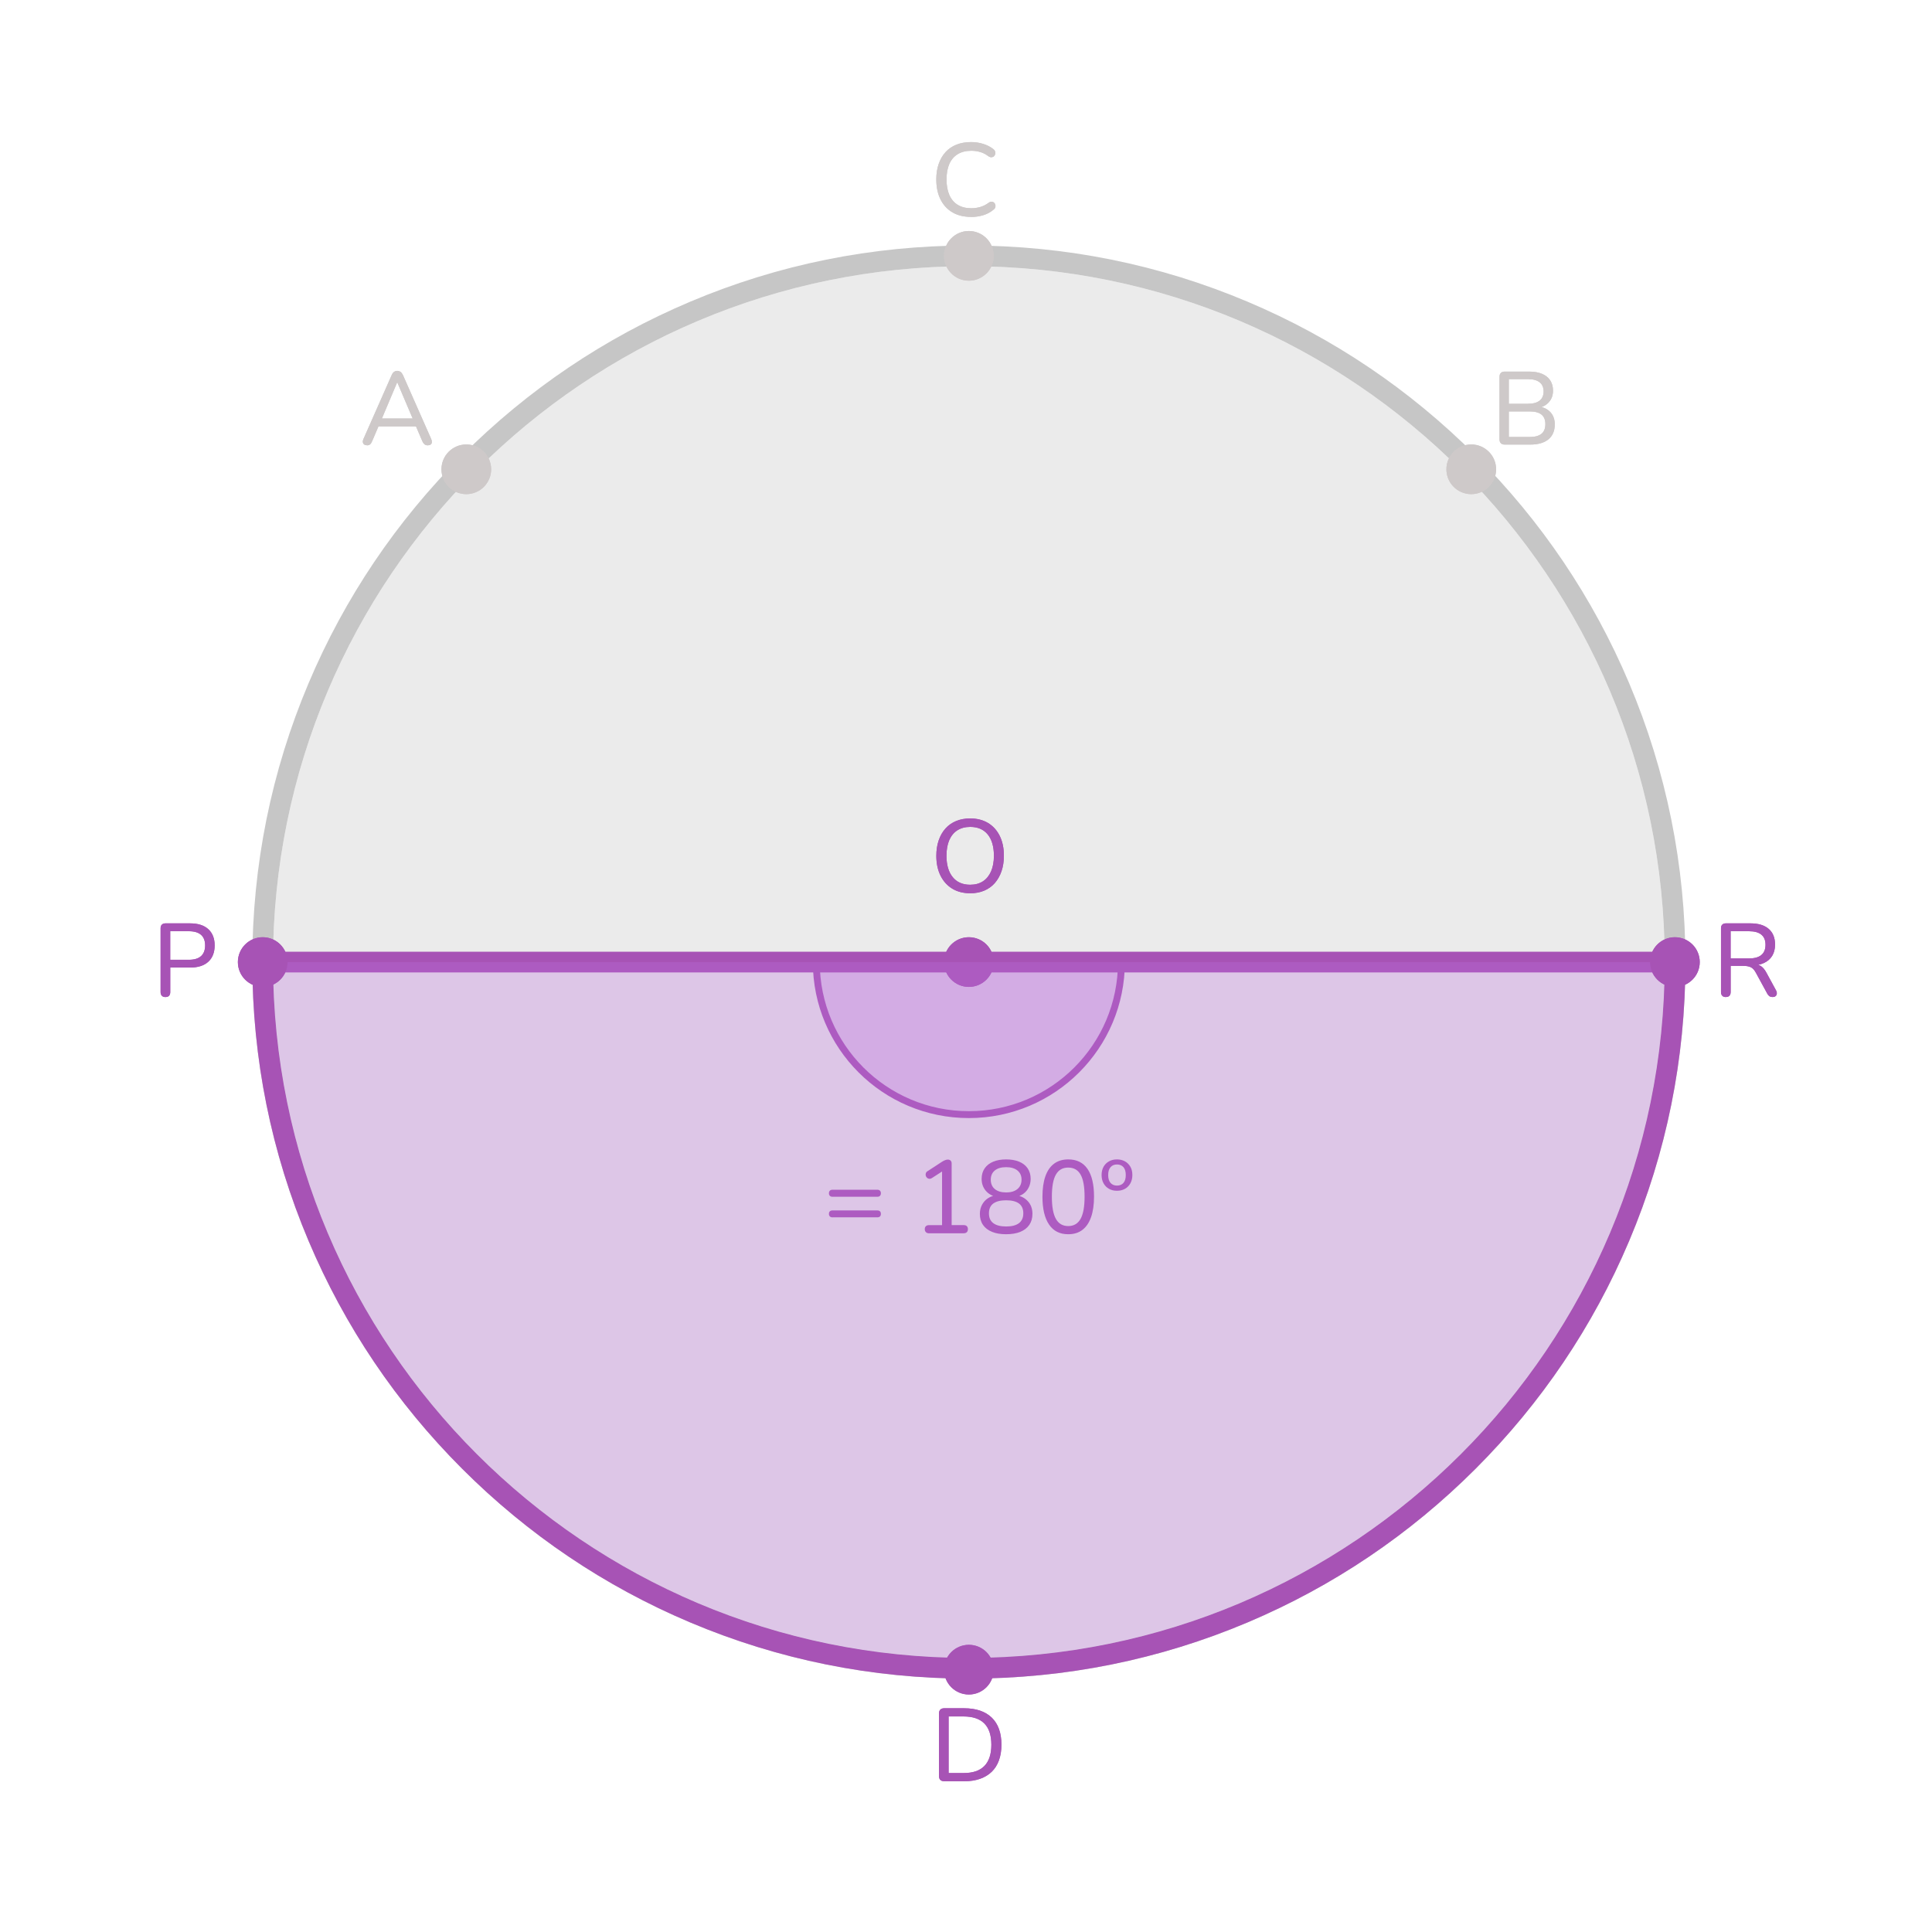
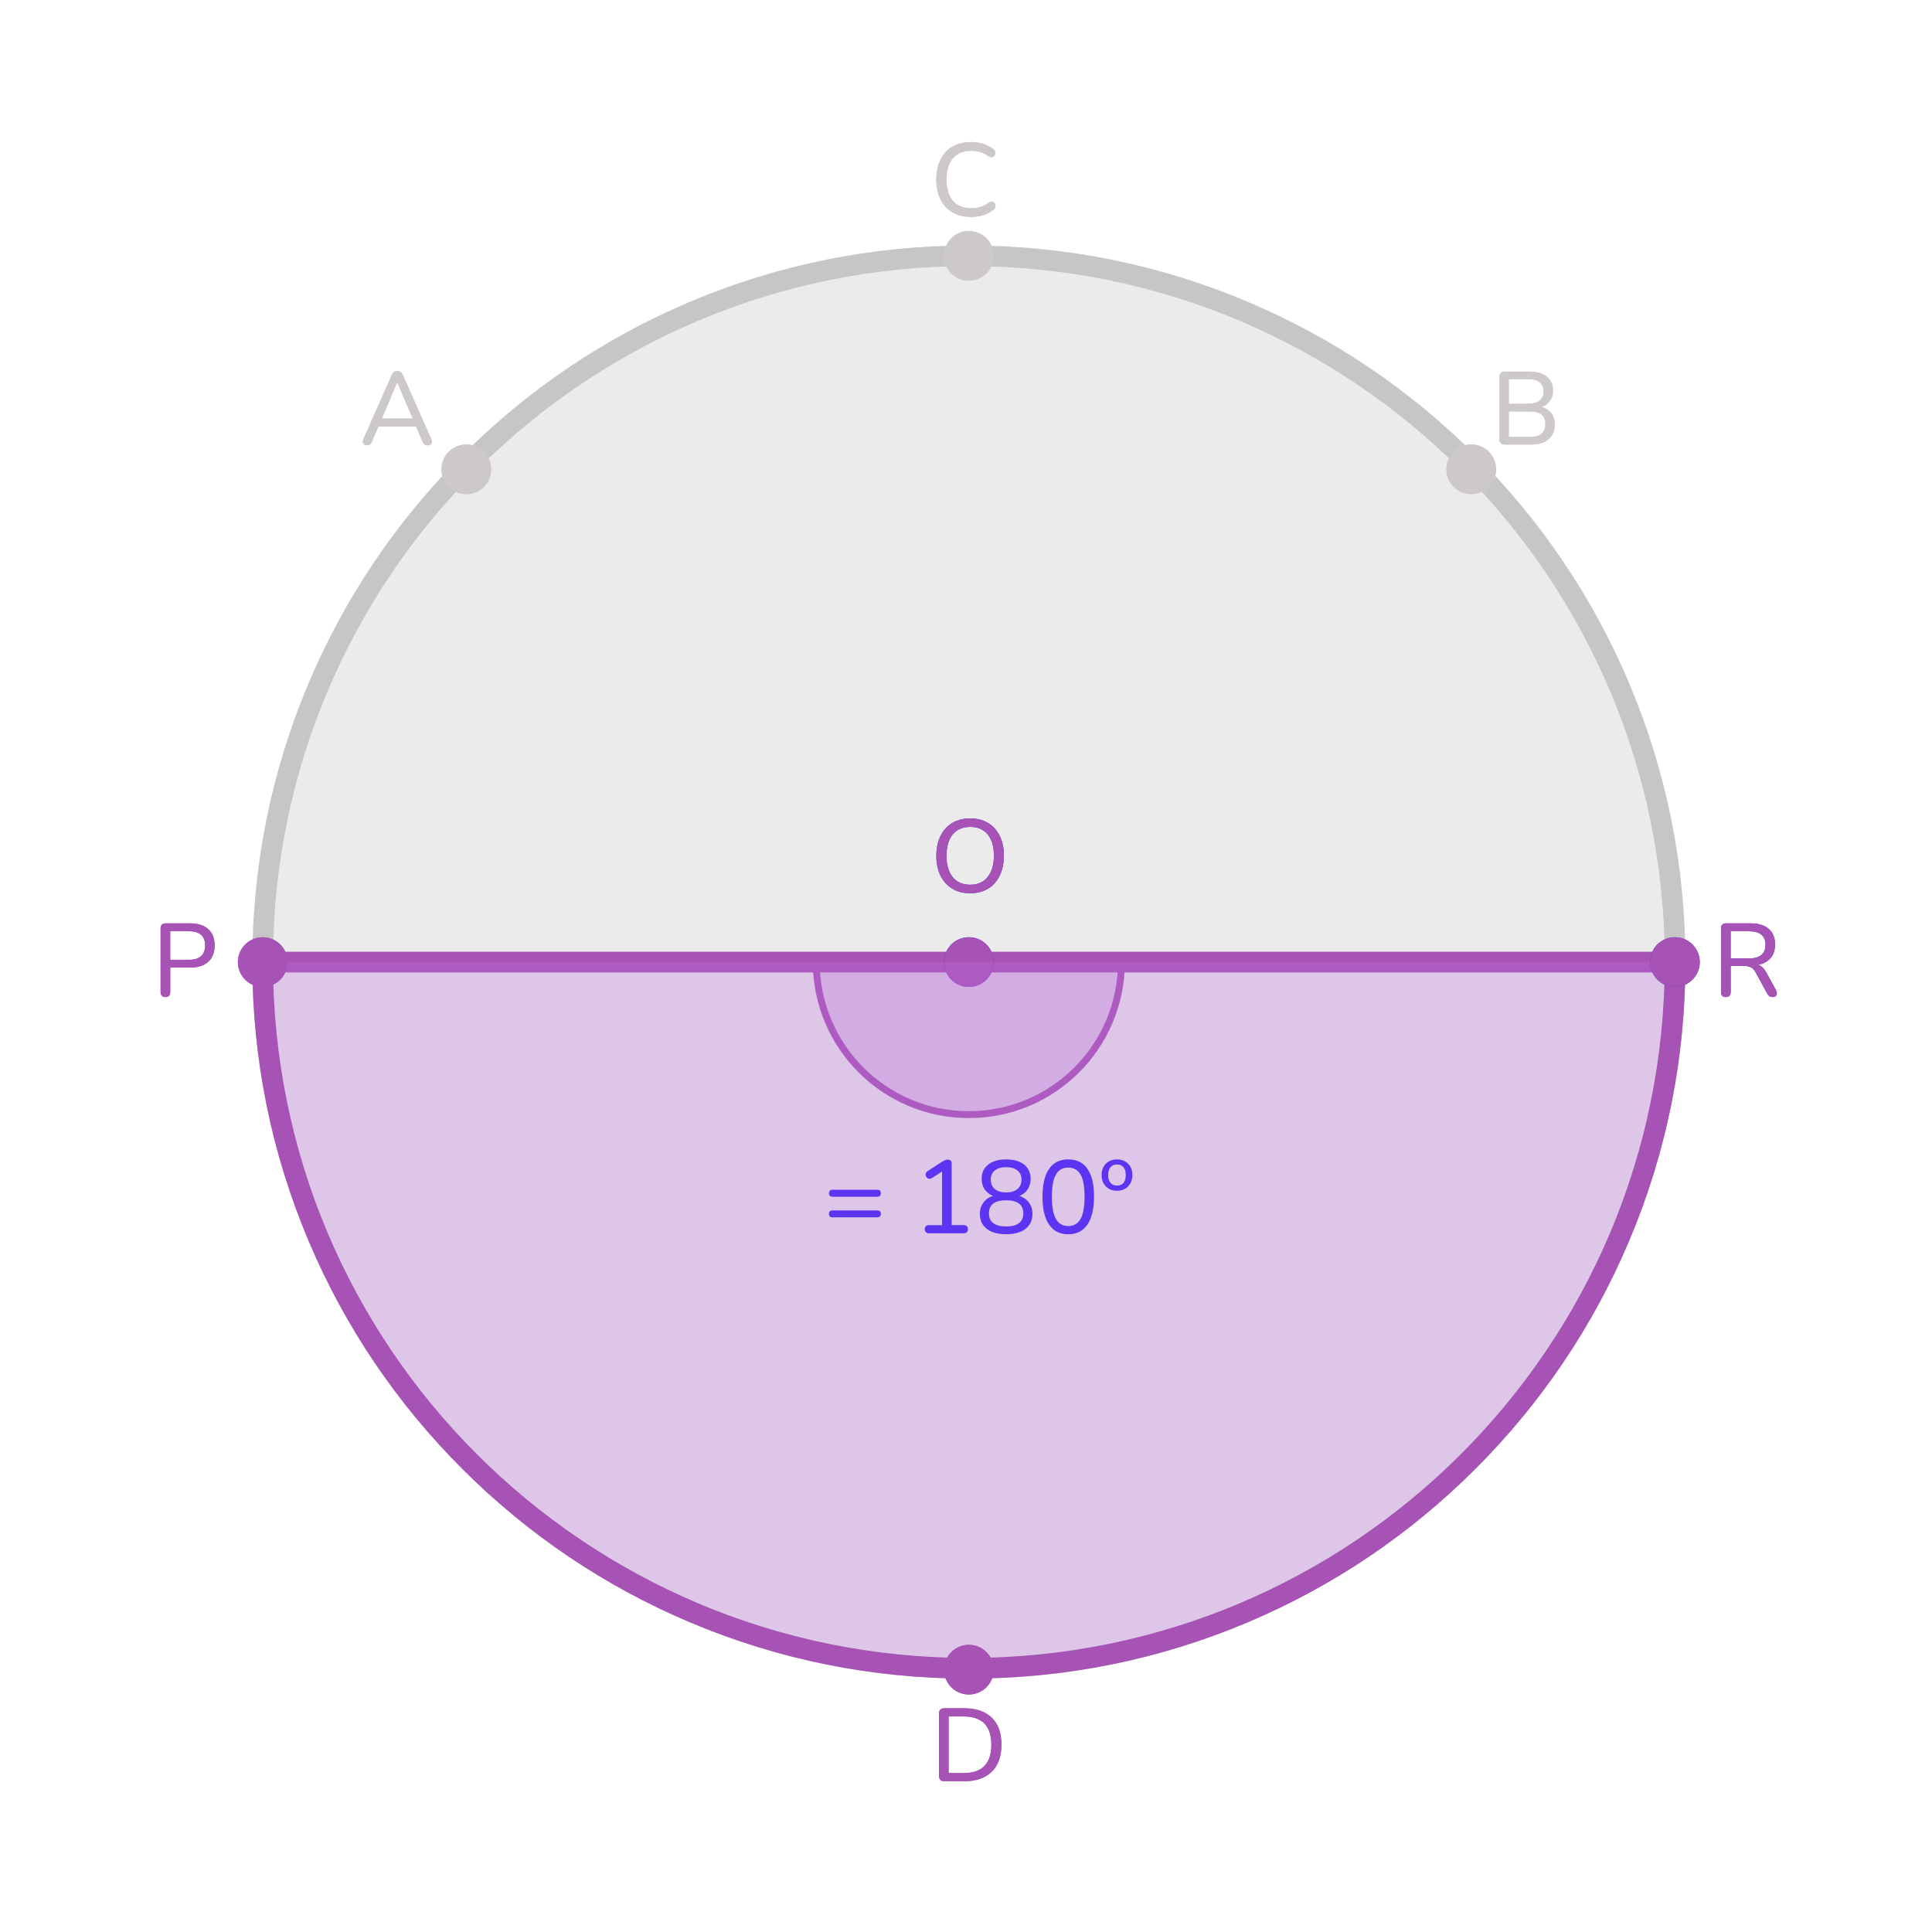
<svg xmlns="http://www.w3.org/2000/svg" id="background" width="560" height="560" viewBox="0 0 560 560">
  <defs>
    <style>
      .cls-1 {
        stroke-linecap: round;
        stroke-miterlimit: 10;
        stroke-width: 2px;
      }

      .cls-1, .cls-2 {
        stroke: #a753b5;
      }

      .cls-1, .cls-2, .cls-3 {
        fill: none;
      }

      .cls-4 {
        fill: #a753b5;
      }

      .cls-5 {
        clip-path: url(#clippath-2);
      }

      .cls-6 {
        clip-path: url(#clippath-1);
      }

      .cls-7 {
        clip-path: url(#clippath-4);
      }

      .cls-8 {
        fill: #cec9c9;
      }

      .cls-2 {
        stroke-linejoin: round;
        stroke-width: 6px;
      }

      .cls-9, .cls-10 {
        opacity: .3;
      }

      .cls-11 {
-         fill: #a753b5;
+         fill: #331bf9;
      }

      .cls-12 {
        clip-path: url(#clippath);
      }

      .cls-13, .cls-10 {
        fill: #bb70de;
      }

      .cls-14 {
        fill: #333;
        opacity: .1;
      }

      .cls-15 {
        fill: #c6c6c6;
      }
    </style>
    <clipPath id="clippath">
      <polygon class="cls-3" points="280.83 278.86 327.27 278.86 327.27 325.42 234.64 325.42 234.64 278.86 280.83 278.86" />
    </clipPath>
    <clipPath id="clippath-1">
      <polygon class="cls-3" points="280.83 278.86 327.27 278.86 327.27 325.42 234.64 325.42 234.64 278.86 280.83 278.86" />
    </clipPath>
    <clipPath id="clippath-2">
      <polygon class="cls-3" points="485.48 278.86 492.69 278.86 492.69 490.7 68.94 490.7 63.82 278.86 76.15 278.86 280.83 278.86 485.48 278.86" />
    </clipPath>
    <clipPath id="clippath-4">
      <polygon class="cls-3" points="485.48 278.86 492.69 278.86 492.69 490.7 68.94 490.7 63.82 278.86 76.15 278.86 280.83 278.86 485.48 278.86" />
    </clipPath>
  </defs>
  <path class="cls-4" d="M273.67,516.3c-.48,0-.85-.13-1.11-.39-.26-.26-.39-.63-.39-1.11v-18.15c0-.48,.13-.85,.39-1.11s.63-.39,1.11-.39h5.79c3.46,0,6.12,.91,8,2.71,1.87,1.81,2.81,4.43,2.81,7.85,0,1.7-.24,3.21-.72,4.53-.48,1.32-1.18,2.43-2.1,3.32s-2.04,1.57-3.38,2.04-2.87,.71-4.61,.71h-5.79Zm1.29-2.37h4.32c1.36,0,2.54-.17,3.54-.51,1-.34,1.83-.85,2.5-1.53s1.17-1.54,1.52-2.57c.34-1.03,.51-2.23,.51-3.61,0-2.74-.68-4.79-2.03-6.15-1.35-1.36-3.37-2.04-6.04-2.04h-4.32v16.41Z" />
  <path class="cls-4" d="M273.67,516.3c-.48,0-.85-.13-1.11-.39-.26-.26-.39-.63-.39-1.11v-18.15c0-.48,.13-.85,.39-1.11s.63-.39,1.11-.39h5.79c3.46,0,6.12,.91,8,2.71,1.87,1.81,2.81,4.43,2.81,7.85,0,1.7-.24,3.21-.72,4.53-.48,1.32-1.18,2.43-2.1,3.32s-2.04,1.57-3.38,2.04-2.87,.71-4.61,.71h-5.79Zm1.29-2.37h4.32c1.36,0,2.54-.17,3.54-.51,1-.34,1.83-.85,2.5-1.53s1.17-1.54,1.52-2.57c.34-1.03,.51-2.23,.51-3.61,0-2.74-.68-4.79-2.03-6.15-1.35-1.36-3.37-2.04-6.04-2.04h-4.32v16.41Z" />
  <circle class="cls-14" cx="280.83" cy="278.86" r="201.7" />
  <path class="cls-15" d="M280.83,77.16c111.4,0,201.7,90.31,201.7,201.7s-90.31,201.7-201.7,201.7-201.7-90.31-201.7-201.7S169.43,77.16,280.83,77.16m0-6c-28.04,0-55.24,5.49-80.85,16.32-24.73,10.46-46.95,25.44-66.02,44.51-19.07,19.07-34.05,41.29-44.51,66.02-10.83,25.61-16.32,52.81-16.32,80.85s5.49,55.24,16.32,80.85c10.46,24.73,25.44,46.95,44.51,66.02s41.28,34.05,66.02,44.51c25.61,10.83,52.81,16.32,80.85,16.32s55.24-5.49,80.85-16.32c24.73-10.46,46.95-25.44,66.02-44.51,19.07-19.07,34.05-41.28,44.51-66.02,10.83-25.61,16.32-52.81,16.32-80.85s-5.49-55.24-16.32-80.85c-10.46-24.73-25.44-46.95-44.51-66.02-19.07-19.07-41.28-34.05-66.02-44.51-25.61-10.83-52.81-16.32-80.85-16.32h0Z" />
  <g class="cls-12">
    <g class="cls-9">
      <circle class="cls-13" cx="280.83" cy="278.86" r="44.22" />
    </g>
  </g>
  <g class="cls-6">
    <circle class="cls-1" cx="280.83" cy="278.86" r="44.22" />
  </g>
  <path class="cls-8" d="M106.41,129.07c-.36,0-.64-.08-.86-.24-.21-.16-.33-.38-.38-.66-.04-.28,.02-.59,.18-.93l8.19-18.54c.18-.42,.41-.72,.69-.92,.28-.19,.59-.28,.93-.28s.64,.1,.92,.28c.27,.19,.5,.5,.71,.92l8.19,18.54c.16,.34,.22,.66,.2,.95-.03,.29-.15,.51-.35,.66-.2,.15-.48,.23-.84,.23-.4,0-.72-.1-.96-.31-.24-.21-.45-.51-.63-.92l-2.13-4.98,1.29,.72h-12.84l1.29-.72-2.13,4.98c-.18,.44-.38,.76-.6,.94-.22,.19-.51,.29-.87,.29Zm8.7-18.21l-4.68,11.07-.72-.63h10.86l-.69,.63-4.71-11.07h-.06Z" />
  <path class="cls-8" d="M281.47,62.87c-2.1,0-3.9-.44-5.4-1.32s-2.66-2.13-3.47-3.77c-.81-1.63-1.21-3.56-1.21-5.77,0-1.66,.23-3.15,.69-4.49,.46-1.33,1.12-2.47,1.98-3.42,.86-.95,1.92-1.67,3.17-2.17,1.25-.5,2.66-.75,4.24-.75,1.2,0,2.36,.17,3.46,.51,1.11,.34,2.07,.82,2.87,1.44,.32,.22,.53,.47,.63,.75,.1,.28,.11,.55,.04,.8-.07,.25-.2,.46-.39,.63s-.42,.26-.71,.27c-.28,.01-.58-.09-.9-.31-.7-.54-1.46-.94-2.29-1.19s-1.71-.38-2.65-.38c-1.54,0-2.85,.33-3.92,.98-1.07,.65-1.88,1.59-2.43,2.82-.55,1.23-.82,2.74-.82,4.52s.27,3.27,.82,4.51c.55,1.25,1.36,2.2,2.43,2.85,1.07,.65,2.37,.98,3.92,.98,.94,0,1.83-.13,2.69-.39,.85-.26,1.63-.66,2.35-1.2,.32-.22,.61-.32,.88-.3,.27,.02,.5,.1,.67,.26,.18,.15,.3,.35,.38,.6,.07,.25,.06,.51-.01,.77-.08,.26-.26,.49-.54,.69-.82,.7-1.79,1.23-2.93,1.58-1.13,.35-2.31,.52-3.55,.52Z" />
  <path class="cls-8" d="M436.14,128.86c-.48,0-.85-.13-1.11-.39-.26-.26-.39-.63-.39-1.11v-18.15c0-.48,.13-.85,.39-1.11,.26-.26,.63-.39,1.11-.39h7.11c1.46,0,2.71,.22,3.74,.66,1.03,.44,1.82,1.07,2.35,1.89,.54,.82,.81,1.81,.81,2.97,0,1.3-.38,2.39-1.14,3.27-.76,.88-1.8,1.47-3.12,1.77v-.45c1.48,.18,2.64,.73,3.49,1.64,.85,.91,1.28,2.1,1.28,3.55,0,1.88-.62,3.33-1.84,4.33-1.23,1.01-2.97,1.52-5.21,1.52h-7.47Zm1.2-11.82h5.49c1.52,0,2.67-.3,3.44-.92,.77-.61,1.15-1.5,1.15-2.66s-.38-2.04-1.15-2.65c-.77-.61-1.92-.92-3.44-.92h-5.49v7.14Zm0,9.63h5.97c1.56,0,2.72-.3,3.48-.92,.76-.61,1.14-1.54,1.14-2.81s-.38-2.19-1.14-2.79c-.76-.6-1.92-.9-3.48-.9h-5.97v7.41Z" />
  <path class="cls-11" d="M281.21,258.91c-2,0-3.73-.44-5.19-1.33-1.46-.89-2.6-2.15-3.41-3.78-.81-1.63-1.21-3.54-1.21-5.74,0-1.66,.23-3.15,.69-4.49,.46-1.33,1.11-2.47,1.96-3.42,.85-.95,1.88-1.67,3.09-2.17,1.21-.5,2.56-.75,4.06-.75,2,0,3.73,.44,5.19,1.32,1.46,.88,2.59,2.13,3.39,3.75,.8,1.62,1.2,3.53,1.2,5.73,0,1.66-.23,3.16-.69,4.5-.46,1.34-1.12,2.49-1.96,3.45-.85,.96-1.88,1.69-3.08,2.19s-2.55,.75-4.05,.75Zm0-2.46c1.44,0,2.67-.33,3.69-.99,1.02-.66,1.8-1.62,2.36-2.88,.55-1.26,.83-2.77,.83-4.53,0-2.66-.6-4.72-1.79-6.18-1.19-1.46-2.89-2.19-5.08-2.19-1.44,0-2.68,.33-3.71,.98-1.03,.65-1.81,1.6-2.36,2.85-.54,1.25-.81,2.77-.81,4.54,0,2.64,.6,4.7,1.8,6.18,1.2,1.48,2.89,2.22,5.07,2.22Z" />
  <polyline class="cls-2" points="485.48 278.86 280.83 278.86 76.15 278.86" />
  <circle class="cls-11" cx="280.83" cy="278.86" r="7.2" />
  <g class="cls-5">
    <path class="cls-4" d="M280.83,77.16c111.4,0,201.7,90.31,201.7,201.7s-90.31,201.7-201.7,201.7-201.7-90.31-201.7-201.7S169.43,77.16,280.83,77.16m0-6c-28.04,0-55.24,5.49-80.85,16.32-24.73,10.46-46.95,25.44-66.02,44.51-19.07,19.07-34.05,41.29-44.51,66.02-10.83,25.61-16.32,52.81-16.32,80.85s5.49,55.24,16.32,80.85c10.46,24.73,25.44,46.95,44.51,66.02s41.28,34.05,66.02,44.51c25.61,10.83,52.81,16.32,80.85,16.32s55.24-5.49,80.85-16.32c24.73-10.46,46.95-25.44,66.02-44.51,19.07-19.07,34.05-41.28,44.51-66.02,10.83-25.61,16.32-52.81,16.32-80.85s-5.49-55.24-16.32-80.85c-10.46-24.73-25.44-46.95-44.51-66.02-19.07-19.07-41.28-34.05-66.02-44.51-25.61-10.83-52.81-16.32-80.85-16.32h0Z" />
  </g>
  <path class="cls-11" d="M500.22,289c-.44,0-.78-.12-1.02-.38s-.36-.6-.36-1.06v-18.51c0-.46,.12-.81,.38-1.05,.25-.24,.59-.36,1.04-.36h7.14c2.28,0,4.03,.54,5.26,1.6,1.23,1.07,1.85,2.58,1.85,4.54,0,1.28-.28,2.38-.84,3.29-.56,.91-1.37,1.6-2.43,2.08s-2.34,.72-3.84,.72l.3-.42h.66c.8,0,1.49,.2,2.08,.6,.59,.4,1.11,1.04,1.58,1.92l2.76,5.07c.18,.32,.26,.63,.24,.93-.02,.3-.13,.55-.33,.73-.2,.19-.49,.29-.87,.29-.4,0-.72-.09-.96-.25-.24-.17-.45-.42-.63-.77l-3.24-5.94c-.44-.84-.94-1.4-1.5-1.67s-1.31-.4-2.25-.4h-3.6v7.59c0,.46-.12,.81-.34,1.06-.23,.25-.59,.38-1.07,.38Zm1.41-11.19h5.31c1.6,0,2.8-.33,3.6-1,.8-.67,1.2-1.65,1.2-2.96s-.4-2.28-1.2-2.94c-.8-.66-2-.99-3.6-.99h-5.31v7.89Z" />
  <circle class="cls-11" cx="485.48" cy="278.86" r="7.2" />
  <path class="cls-4" d="M47.93,289c-.44,0-.78-.12-1.02-.38s-.36-.6-.36-1.06v-18.51c0-.46,.12-.81,.38-1.05,.25-.24,.59-.36,1.04-.36h7.14c2.28,0,4.03,.56,5.26,1.68,1.23,1.12,1.85,2.69,1.85,4.71s-.62,3.62-1.85,4.74c-1.23,1.12-2.98,1.68-5.26,1.68h-5.76v7.11c0,.46-.12,.81-.34,1.06-.23,.25-.59,.38-1.07,.38Zm1.41-10.8h5.4c1.56,0,2.73-.35,3.53-1.06,.79-.71,1.19-1.75,1.19-3.1s-.4-2.39-1.19-3.08c-.79-.69-1.96-1.04-3.53-1.04h-5.4v8.28Z" />
  <circle class="cls-4" cx="76.15" cy="278.86" r="7.2" />
  <circle class="cls-4" cx="280.83" cy="483.96" r="7.2" />
  <circle class="cls-8" cx="280.83" cy="74.16" r="7.2" />
  <circle class="cls-8" cx="135.16" cy="136.03" r="7.2" />
  <circle class="cls-8" cx="426.45" cy="136.03" r="7.2" />
  <g>
    <path class="cls-11" d="M241.32,346.89c-.34,0-.6-.09-.78-.27s-.27-.43-.27-.75,.09-.57,.27-.75c.18-.18,.44-.27,.78-.27h12.96c.34,0,.6,.09,.78,.27,.18,.18,.27,.43,.27,.75s-.09,.57-.27,.75c-.18,.18-.44,.27-.78,.27h-12.96Zm0,5.97c-.34,0-.6-.09-.78-.27-.18-.18-.27-.43-.27-.75s.09-.57,.27-.74c.18-.17,.44-.25,.78-.25h12.96c.34,0,.6,.08,.78,.25s.27,.42,.27,.74c0,.34-.09,.59-.27,.76s-.44,.25-.78,.25h-12.96Z" />
    <path class="cls-11" d="M269.28,357.48c-.38,0-.68-.11-.9-.33s-.33-.51-.33-.87c0-.38,.11-.67,.33-.87,.22-.2,.52-.3,.9-.3h3.78v-16.47h1.44l-4.38,2.82c-.28,.18-.54,.25-.79,.22s-.46-.13-.64-.3-.3-.38-.36-.62-.04-.48,.04-.73c.09-.25,.29-.46,.58-.62l4.14-2.7c.3-.18,.58-.33,.85-.43,.27-.11,.53-.17,.79-.17,.3,0,.56,.09,.78,.27,.22,.18,.33,.47,.33,.87v17.85h3.48c.4,0,.7,.1,.91,.3,.21,.2,.32,.49,.32,.87s-.1,.68-.32,.89c-.21,.21-.52,.31-.91,.31h-10.05Z" />
    <path class="cls-11" d="M291.63,357.75c-1.6,0-2.96-.23-4.09-.69s-2-1.13-2.61-2.01c-.61-.88-.91-1.95-.91-3.21,0-.98,.21-1.85,.62-2.62,.41-.77,.97-1.4,1.69-1.88,.72-.48,1.55-.78,2.49-.9v.48c-1.32-.28-2.37-.9-3.14-1.84-.77-.95-1.15-2.08-1.15-3.38,0-1.18,.29-2.2,.88-3.05,.59-.85,1.41-1.49,2.47-1.93,1.06-.44,2.31-.66,3.75-.66s2.72,.22,3.78,.66c1.06,.44,1.88,1.08,2.46,1.93,.58,.85,.87,1.87,.87,3.05,0,.86-.17,1.66-.52,2.4-.35,.74-.84,1.35-1.47,1.83-.63,.48-1.38,.81-2.23,.99v-.48c1.4,.2,2.54,.79,3.42,1.75,.88,.97,1.32,2.19,1.32,3.65,0,1.26-.31,2.33-.92,3.21-.61,.88-1.48,1.55-2.61,2.01-1.13,.46-2.5,.69-4.1,.69Zm0-2.25c1.64,0,2.88-.32,3.72-.96,.84-.64,1.26-1.59,1.26-2.85s-.42-2.23-1.26-2.85-2.08-.93-3.72-.93-2.85,.31-3.71,.93c-.85,.62-1.27,1.57-1.27,2.85s.42,2.21,1.27,2.85c.85,.64,2.09,.96,3.71,.96Zm0-9.87c.94,0,1.74-.14,2.4-.44,.66-.29,1.17-.71,1.53-1.27s.54-1.22,.54-1.98c0-1.14-.4-2.03-1.19-2.67-.79-.64-1.88-.96-3.29-.96s-2.49,.32-3.27,.96c-.78,.64-1.17,1.53-1.17,2.67s.39,2.07,1.17,2.71c.78,.65,1.87,.98,3.27,.98Z" />
    <path class="cls-11" d="M309.63,357.75c-2.44,0-4.29-.93-5.56-2.81-1.27-1.87-1.91-4.55-1.91-8.05,0-2.38,.29-4.37,.86-5.97,.57-1.6,1.41-2.81,2.52-3.63,1.11-.82,2.48-1.23,4.1-1.23,2.46,0,4.32,.92,5.58,2.75s1.89,4.51,1.89,8.05c0,2.34-.29,4.32-.86,5.94s-1.41,2.85-2.51,3.69c-1.1,.84-2.47,1.26-4.11,1.26Zm0-2.37c1.6,0,2.79-.69,3.57-2.07,.78-1.38,1.17-3.53,1.17-6.45s-.39-5.05-1.16-6.4c-.77-1.35-1.96-2.03-3.58-2.03s-2.79,.67-3.57,2.03c-.78,1.35-1.17,3.48-1.17,6.4s.39,5.07,1.17,6.45c.78,1.38,1.97,2.07,3.57,2.07Z" />
    <path class="cls-11" d="M323.76,345.15c-.86,0-1.62-.18-2.29-.55-.67-.37-1.2-.9-1.59-1.59-.39-.69-.58-1.5-.58-2.42s.2-1.75,.58-2.42,.92-1.19,1.59-1.56c.67-.37,1.43-.55,2.29-.55s1.62,.19,2.29,.55c.67,.37,1.2,.89,1.59,1.56,.39,.67,.58,1.47,.58,2.42s-.2,1.72-.58,2.42c-.39,.69-.92,1.22-1.59,1.59s-1.43,.55-2.29,.55Zm0-1.5c.8,0,1.42-.26,1.88-.78,.45-.52,.67-1.28,.67-2.28s-.22-1.76-.67-2.28c-.45-.52-1.08-.78-1.88-.78s-1.4,.26-1.86,.78c-.46,.52-.69,1.28-.69,2.28s.23,1.76,.69,2.28c.46,.52,1.08,.78,1.86,.78Z" />
  </g>
  <path class="cls-8" d="M106.41,129.07c-.36,0-.64-.08-.86-.24-.21-.16-.33-.38-.38-.66-.04-.28,.02-.59,.18-.93l8.19-18.54c.18-.42,.41-.72,.69-.92,.28-.19,.59-.28,.93-.28s.64,.1,.92,.28c.27,.19,.5,.5,.71,.92l8.19,18.54c.16,.34,.22,.66,.2,.95-.03,.29-.15,.51-.35,.66-.2,.15-.48,.23-.84,.23-.4,0-.72-.1-.96-.31-.24-.21-.45-.51-.63-.92l-2.13-4.98,1.29,.72h-12.84l1.29-.72-2.13,4.98c-.18,.44-.38,.76-.6,.94-.22,.19-.51,.29-.87,.29Zm8.7-18.21l-4.68,11.07-.72-.63h10.86l-.69,.63-4.71-11.07h-.06Z" />
  <path class="cls-8" d="M281.47,62.87c-2.1,0-3.9-.44-5.4-1.32s-2.66-2.13-3.47-3.77c-.81-1.63-1.21-3.56-1.21-5.77,0-1.66,.23-3.15,.69-4.49,.46-1.33,1.12-2.47,1.98-3.42,.86-.95,1.92-1.67,3.17-2.17,1.25-.5,2.66-.75,4.24-.75,1.2,0,2.36,.17,3.46,.51,1.11,.34,2.07,.82,2.87,1.44,.32,.22,.53,.47,.63,.75,.1,.28,.11,.55,.04,.8-.07,.25-.2,.46-.39,.63s-.42,.26-.71,.27c-.28,.01-.58-.09-.9-.31-.7-.54-1.46-.94-2.29-1.19s-1.71-.38-2.65-.38c-1.54,0-2.85,.33-3.92,.98-1.07,.65-1.88,1.59-2.43,2.82-.55,1.23-.82,2.74-.82,4.52s.27,3.27,.82,4.51c.55,1.25,1.36,2.2,2.43,2.85,1.07,.65,2.37,.98,3.92,.98,.94,0,1.83-.13,2.69-.39,.85-.26,1.63-.66,2.35-1.2,.32-.22,.61-.32,.88-.3,.27,.02,.5,.1,.67,.26,.18,.15,.3,.35,.38,.6,.07,.25,.06,.51-.01,.77-.08,.26-.26,.49-.54,.69-.82,.7-1.79,1.23-2.93,1.58-1.13,.35-2.31,.52-3.55,.52Z" />
  <path class="cls-8" d="M436.14,128.86c-.48,0-.85-.13-1.11-.39-.26-.26-.39-.63-.39-1.11v-18.15c0-.48,.13-.85,.39-1.11,.26-.26,.63-.39,1.11-.39h7.11c1.46,0,2.71,.22,3.74,.66,1.03,.44,1.82,1.07,2.35,1.89,.54,.82,.81,1.81,.81,2.97,0,1.3-.38,2.39-1.14,3.27-.76,.88-1.8,1.47-3.12,1.77v-.45c1.48,.18,2.64,.73,3.49,1.64,.85,.91,1.28,2.1,1.28,3.55,0,1.88-.62,3.33-1.84,4.33-1.23,1.01-2.97,1.52-5.21,1.52h-7.47Zm1.2-11.82h5.49c1.52,0,2.67-.3,3.44-.92,.77-.61,1.15-1.5,1.15-2.66s-.38-2.04-1.15-2.65c-.77-.61-1.92-.92-3.44-.92h-5.49v7.14Zm0,9.63h5.97c1.56,0,2.72-.3,3.48-.92,.76-.61,1.14-1.54,1.14-2.81s-.38-2.19-1.14-2.79c-.76-.6-1.92-.9-3.48-.9h-5.97v7.41Z" />
  <path class="cls-4" d="M281.21,258.91c-2,0-3.73-.44-5.19-1.33-1.46-.89-2.6-2.15-3.41-3.78-.81-1.63-1.21-3.54-1.21-5.74,0-1.66,.23-3.15,.69-4.49,.46-1.33,1.11-2.47,1.96-3.42,.85-.95,1.88-1.67,3.09-2.17,1.21-.5,2.56-.75,4.06-.75,2,0,3.73,.44,5.19,1.32,1.46,.88,2.59,2.13,3.39,3.75,.8,1.62,1.2,3.53,1.2,5.73,0,1.66-.23,3.16-.69,4.5-.46,1.34-1.12,2.49-1.96,3.45-.85,.96-1.88,1.69-3.08,2.19s-2.55,.75-4.05,.75Zm0-2.46c1.44,0,2.67-.33,3.69-.99,1.02-.66,1.8-1.62,2.36-2.88,.55-1.26,.83-2.77,.83-4.53,0-2.66-.6-4.72-1.79-6.18-1.19-1.46-2.89-2.19-5.08-2.19-1.44,0-2.68,.33-3.71,.98-1.03,.65-1.81,1.6-2.36,2.85-.54,1.25-.81,2.77-.81,4.54,0,2.64,.6,4.7,1.8,6.18,1.2,1.48,2.89,2.22,5.07,2.22Z" />
  <circle class="cls-4" cx="280.83" cy="278.86" r="7.2" />
  <g class="cls-7">
    <circle class="cls-10" cx="280.83" cy="278.86" r="201.7" />
  </g>
  <path class="cls-4" d="M500.22,289c-.44,0-.78-.12-1.02-.38s-.36-.6-.36-1.06v-18.51c0-.46,.12-.81,.38-1.05,.25-.24,.59-.36,1.04-.36h7.14c2.28,0,4.03,.54,5.26,1.6,1.23,1.07,1.85,2.58,1.85,4.54,0,1.28-.28,2.38-.84,3.29-.56,.91-1.37,1.6-2.43,2.08s-2.34,.72-3.84,.72l.3-.42h.66c.8,0,1.49,.2,2.08,.6,.59,.4,1.11,1.04,1.58,1.92l2.76,5.07c.18,.32,.26,.63,.24,.93-.02,.3-.13,.55-.33,.73-.2,.19-.49,.29-.87,.29-.4,0-.72-.09-.96-.25-.24-.17-.45-.42-.63-.77l-3.24-5.94c-.44-.84-.94-1.4-1.5-1.67s-1.31-.4-2.25-.4h-3.6v7.59c0,.46-.12,.81-.34,1.06-.23,.25-.59,.38-1.07,.38Zm1.41-11.19h5.31c1.6,0,2.8-.33,3.6-1,.8-.67,1.2-1.65,1.2-2.96s-.4-2.28-1.2-2.94c-.8-.66-2-.99-3.6-.99h-5.31v7.89Z" />
  <circle class="cls-4" cx="485.48" cy="278.86" r="7.2" />
  <path class="cls-4" d="M47.93,289c-.44,0-.78-.12-1.02-.38s-.36-.6-.36-1.06v-18.51c0-.46,.12-.81,.38-1.05,.25-.24,.59-.36,1.04-.36h7.14c2.28,0,4.03,.56,5.26,1.68,1.23,1.12,1.85,2.69,1.85,4.71s-.62,3.62-1.85,4.74c-1.23,1.12-2.98,1.68-5.26,1.68h-5.76v7.11c0,.46-.12,.81-.34,1.06-.23,.25-.59,.38-1.07,.38Zm1.41-10.8h5.4c1.56,0,2.73-.35,3.53-1.06,.79-.71,1.19-1.75,1.19-3.1s-.4-2.39-1.19-3.08c-.79-.69-1.96-1.04-3.53-1.04h-5.4v8.28Z" />
  <circle class="cls-4" cx="76.15" cy="278.86" r="7.2" />
  <circle class="cls-4" cx="280.83" cy="483.96" r="7.2" />
  <circle class="cls-8" cx="280.83" cy="74.16" r="7.2" />
  <circle class="cls-8" cx="135.16" cy="136.03" r="7.2" />
  <circle class="cls-8" cx="426.45" cy="136.03" r="7.2" />
</svg>
